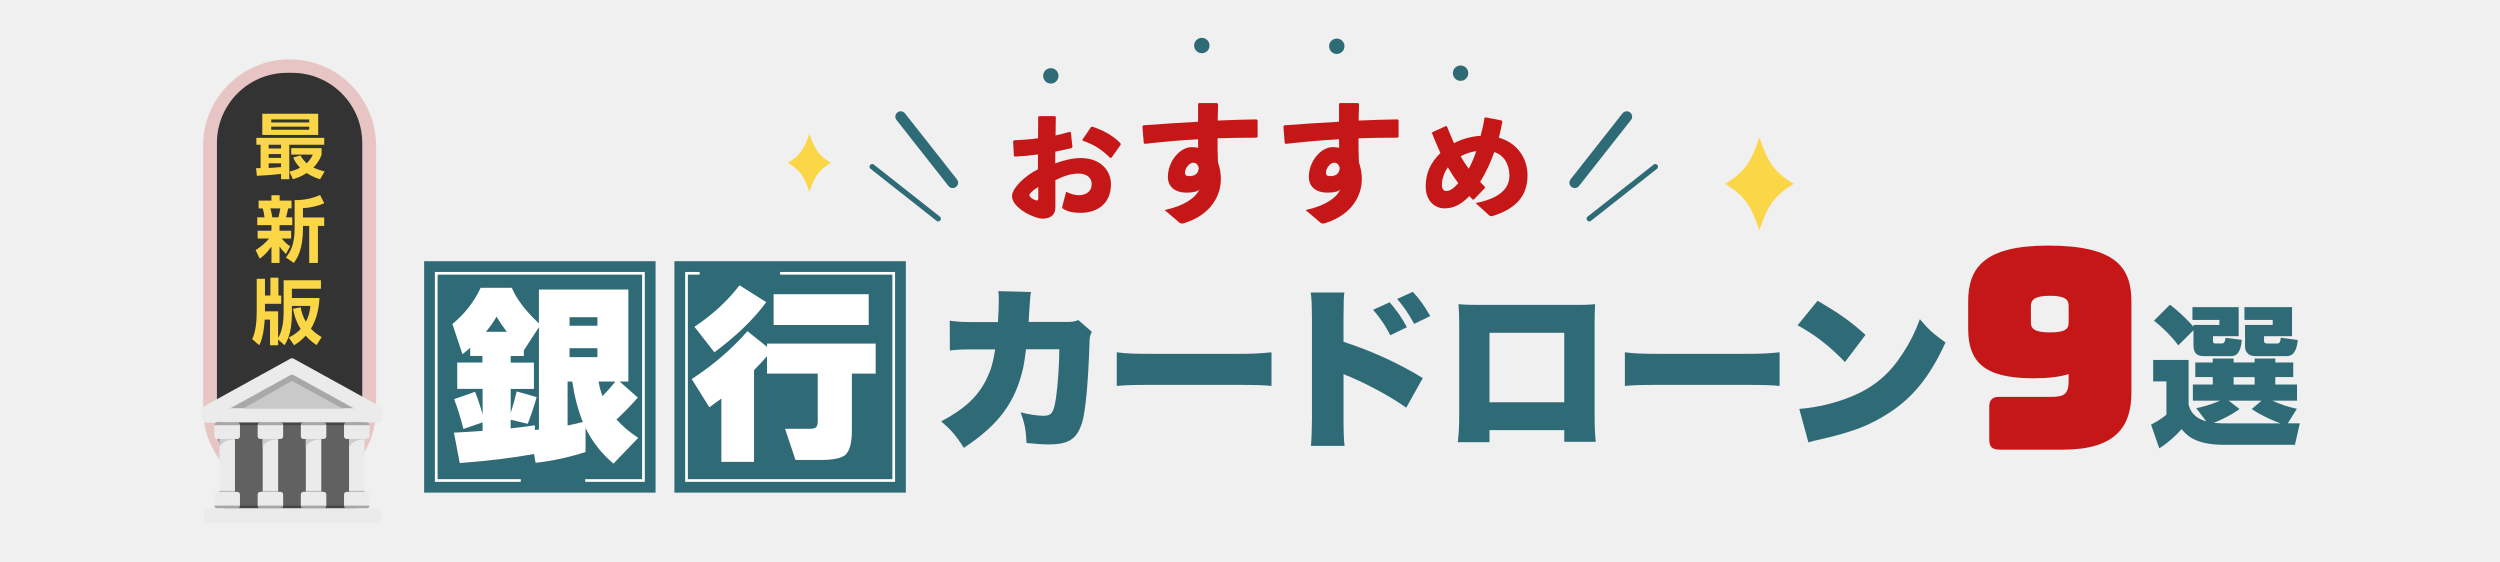
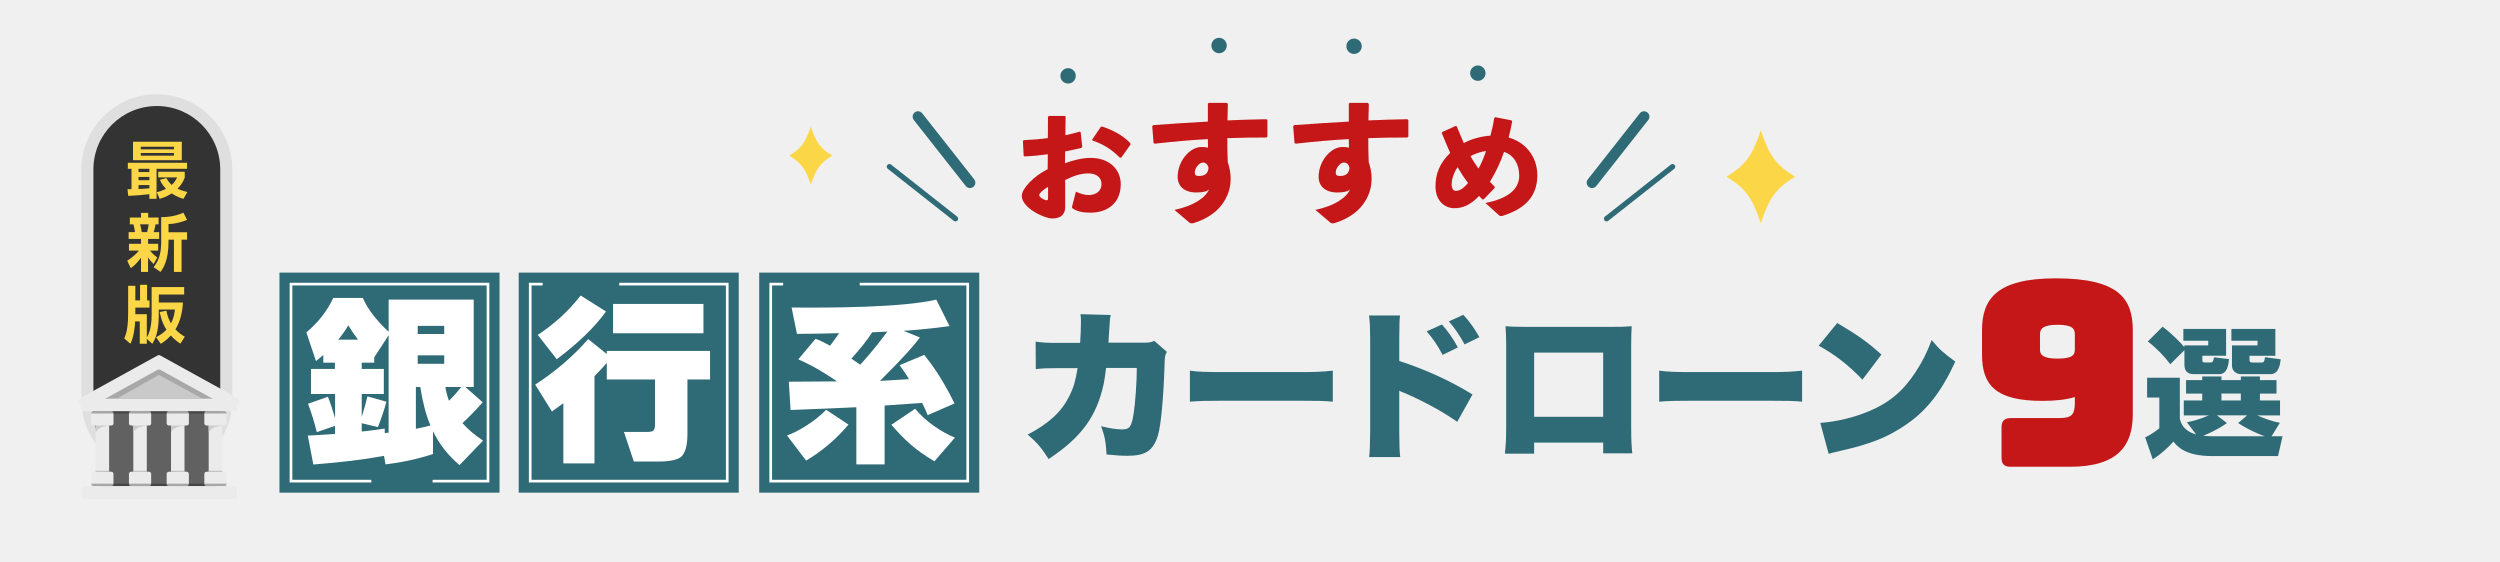
<svg xmlns="http://www.w3.org/2000/svg" viewBox="0 0 929 208.5">
  <defs>
    <style>
      .cls-1, .cls-2, .cls-3, .cls-4 {
        fill: none;
      }

      .cls-5, .cls-6 {
        fill: #b5b5b5;
      }

      .cls-2 {
        stroke: #fff;
        stroke-miterlimit: 10;
      }

      .cls-7 {
        fill: #ebebeb;
      }

      .cls-8 {
        fill: #fbd747;
      }

-       .cls-9, .cls-10 {
+       .cls-9 {
        fill: #c51717;
      }

      .cls-10 {
-         opacity: .2;
+         fill: #ccc;
      }

      .cls-11 {
-         fill: #ccc;
+         isolation: isolate;
      }

      .cls-12 {
-         isolation: isolate;
+         fill: #999;
+         opacity: .2;
      }

      .cls-13 {
        fill: #c9c9c9;
      }

      .cls-14 {
        fill: #2f6b76;
      }

      .cls-15 {
        fill: #fff;
      }

      .cls-3 {
        stroke-width: 4px;
      }

      .cls-3, .cls-4 {
        stroke: #2f6b76;
        stroke-linecap: round;
        stroke-linejoin: round;
      }

      .cls-6 {
        mix-blend-mode: multiply;
      }

      .cls-4 {
        stroke-width: 2px;
      }

      .cls-16 {
        fill: #a8a8a8;
      }

      .cls-17 {
        fill: #616161;
      }

      .cls-18 {
        fill: #333;
      }
    </style>
  </defs>
-   <g class="cls-12">
+   <g class="cls-11">
    <g id="_レイヤー_2" data-name="レイヤー 2">
      <g id="PC">
        <g>
+           <path class="cls-9" d="M747.2,173.46c-2.48,0-3.43-1.05-3.43-3.43v-11.24c0-2.38,1.05-3.43,3.43-3.43h17.81c4.67,0,6-1.05,6-5.72v-2.1c-3.05.95-7.05,1.43-12.1,1.43-17.24,0-22.39-5.81-22.39-17.15v-9.15c0-11.62,5.53-19.24,27.44-19.24,23.43,0,28.58,7.62,28.58,19.24v31.25c0,11.62-5.43,19.53-23.43,19.53h-21.91ZM771.01,124.21c0-2-.86-3.52-6.38-3.52s-6.57,1.52-6.57,3.52v5.62c0,1.91.86,3.43,6.57,3.43s6.38-1.52,6.38-3.43v-5.62Z" />
          <g>
+             <rect class="cls-12" x="30.22" y="35.03" width="56.11" height="141.38" rx="28.05" ry="28.05" />
            <g>
-               <path class="cls-14" d="M850.14,157.32h4.47l-1.81,7.97h-26.51c-10.85,0-14.02-3.9-15.6-5.82-2.04,2.32-5.03,5.09-8.31,7.12l-3.05-8.82c2.26-1.07,4.41-2.6,5.71-3.67v-12.38h-4.92v-7.97h13.17v16.56c.51,1.81,1.36,4.75,6.56,6.27l-3.73-4.92c1.75-.34,4.69-.96,8.87-2.77h-10.12v-5.99h7.4v-2.77h-6.5v-5.43h6.5v-1.47h7.74v1.47h7.8v-1.47h7.69v1.47h6.67v5.43h-6.67v2.77h8.08v5.99h-9.21c3,1.3,6.05,2.43,9.16,3l-3.39,5.43ZM815.1,122.73l-5.65,5.6c-2.21-3-5.71-6.61-9.04-9.16l5.94-5.94c3.62,2.66,7.4,6.61,8.76,8.2v-.68h9.61v-1.87h-10.01v-4.75h17.18v10.8h-9.55v1.64c0,.62.06,1.07.96,1.07h2.2c1.13,0,1.24-.62,1.53-2.09l6.05.74c-.28,2.37-.74,6.05-3.96,6.05h-10.12c-2.37,0-3.9-.9-3.9-3.9v-5.71ZM840.36,148.9h-12.15l4.01,3.11c-4.24,3-8.48,4.69-9.55,5.09,1.75.23,3.67.23,5.48.23h19.33c-.68-.23-5.77-2.04-10.74-5.31l3.62-3.11ZM830.02,140.14v2.77h7.8v-2.77h-7.8ZM834.03,114.14h17.69v10.8h-10.4v1.58c0,.57,0,1.13,1.3,1.13h3.56c1.07,0,1.19-.74,1.36-2.15l6.33.85c-.23,1.87-.68,5.99-4.13,5.99h-11.53c-3.79,0-3.96-3-3.96-3.34v-8.25h10.29v-1.87h-10.51v-4.75Z" />
-               <rect class="cls-10" x="75.47" y="22.06" width="64.29" height="162" rx="32.14" ry="32.14" />
-               <rect class="cls-18" x="80.61" y="27.06" width="54" height="157" rx="26.08" ry="26.08" />
+               <rect class="cls-18" x="34.71" y="39.4" width="47.13" height="137.02" rx="23.56" ry="23.56" />
              <g>
-                 <path class="cls-8" d="M95.16,62.49h1.68v-8.7h-1.57s0-2.55,0-2.55h25.21s0,2.55,0,2.55h-12.98s0,12.79,0,12.79h-3.06s0-1.97,0-1.97c-3.01.37-5.98.61-8.99.72l-.29-2.85ZM97.47,42.27h20.77s0,7.87,0,7.87h-20.77s0-7.87,0-7.87ZM99.84,53.79v1.38h4.6v-1.38h-4.6ZM99.84,57.25v1.41h4.6v-1.41h-4.6ZM104.44,60.7h-4.6v1.7c1.12-.05,2.55-.11,4.6-.32v-1.38ZM100.79,44.4v1.12h14.12v-1.12h-14.12ZM100.79,47.06v1.14h14.12v-1.14h-14.12ZM111.7,57.75c.37.72.96,1.73,2.26,2.93,1.28-1.17,1.89-2.42,2.29-3.22h-8.03s0-2.42,0-2.42h11.28s0,2.47,0,2.47c-.35.93-1.01,2.69-3.06,4.76,1.6.74,2.93,1.12,4.18,1.44l-1.68,2.9c-.9-.29-2.77-.85-5-2.31-2.26,1.46-4.04,1.99-5.11,2.29l-1.25-2.79c1.01-.27,2.42-.66,3.91-1.46-1.65-1.75-2.23-3.06-2.55-3.83l2.77-.75Z" />
-                 <path class="cls-8" d="M95,92.95c1.81-1.2,3.64-2.61,5-4.31h-4.26s0-2.9,0-2.9h5.13v-2.07h-5.27s0-2.9,0-2.9h2.71c-.16-1.09-.35-2.29-.69-3.32h-1.52s0-2.9,0-2.9h4.76v-1.99s3.06,0,3.06,0v1.99h4.42s0,2.9,0,2.9h-1.25c-.4,1.78-.48,2.13-.82,3.32h2.34s0,2.9,0,2.9h-4.73v2.07h4.31s0,2.9,0,2.9h-3.51c1.52,1.75,2.26,2.29,3.14,2.87l-1.57,2.85c-1.22-1.2-1.68-1.73-2.37-2.79v6.14s-3.01,0-3.01,0v-6.04c-1.91,2.63-3.43,3.78-4.36,4.44l-1.52-3.16ZM100.48,77.44c.32,1.06.53,2.21.72,3.32h2.26c.29-.93.58-2.47.69-3.32h-3.67ZM120.48,75.53c-2.37,1.06-5.27,1.7-7.9,1.81v3.48h7.9s0,3.14,0,3.14h-2.34v13.75s-3.24,0-3.24,0v-13.75h-2.31v.88c0,8.03-2.21,11.17-3.4,12.87l-2.95-2.02c1.81-2.31,3.24-4.95,3.24-10.8v-10.53c1.22,0,5.13.05,9.47-1.89l1.54,3.06Z" />
-                 <path class="cls-8" d="M103.35,126.16v2.13s-3.01,0-3.01,0v-9.52h-1.97c-.11,1.65-.43,6.41-2.02,9.52l-2.63-2.26c1.41-2.93,1.68-7.05,1.68-10.56v-11.86s3.06,0,3.06,0v6.2h2.02v-6.62s2.98,0,2.98,0v6.62h1.04s0,3.09,0,3.09h-6.04v2.79h4.89s0,9.97,0,9.97c.61-1.14,2.05-3.78,2.05-9.55v-11.97s13.86,0,13.86,0v3.16s-10.8,0-10.8,0v3.43h10.27c-.29,5.32-1.62,8.83-3.19,11.41,1.49,1.6,2.74,2.39,3.99,3.11l-1.89,2.98c-.72-.48-2.47-1.65-4.04-3.48-1.91,2.07-3.38,2.95-4.31,3.54l-1.99-2.85c.93-.48,2.71-1.33,4.42-3.19-2.05-3.19-2.63-6.41-2.85-7.5l2.85-.56c.37,1.94.8,3.38,1.94,5.37,1.38-2.53,1.6-4.97,1.68-5.88h-6.86v2.47c0,7.95-1.97,10.88-2.77,12.13l-2.34-2.13Z" />
-               </g>
-               <circle class="cls-14" cx="390.49" cy="28.19" r="2.86" />
-               <circle class="cls-14" cx="446.6" cy="16.92" r="2.86" />
-               <circle class="cls-14" cx="496.75" cy="17.19" r="2.86" />
-               <circle class="cls-14" cx="542.75" cy="27.19" r="2.86" />
-               <rect class="cls-14" x="157.61" y="97.06" width="86" height="86" />
-               <rect class="cls-14" x="250.61" y="97.06" width="86" height="86" />
-               <polyline class="cls-2" points="289.9 101.56 332.11 101.56 332.11 178.56 255.11 178.56 255.11 101.56 259.97 101.56" />
-               <polyline class="cls-2" points="193.52 178.56 162.11 178.56 162.11 101.56 166.97 101.56 196.9 101.56 239.11 101.56 239.11 178.56 217.46 178.56" />
-               <g>
-                 <path class="cls-15" d="M198.47,168.69c-7.72,1.44-16.93,2.57-27.63,3.38l-2.16-11.3c3.02-.14,6.57-.36,10.65-.65v-3.17l-7.12,2.45c-1.01-3.98-2.16-7.67-3.45-11.08l7.77-2.73c.96,2.35,1.89,5.16,2.81,8.42v-9.5h-9.43v-9.79h9.35v-2.45h-4.53v-3.02c-1.1.96-2.06,1.75-2.88,2.37l-3.74-11.22c4.6-3.79,8.11-8.27,10.5-13.46h11.58c1.77,4.22,5.13,8.63,10.07,13.24v-12.59h33.24v34.18h-3.24l6.76,5.97c-2.59,2.93-5.23,5.64-7.92,8.13,2.16,2.45,4.84,4.73,8.06,6.84l-9.21,9.57c-4.46-3.79-7.92-8.2-10.36-13.24v8.92c-6.09,1.97-12.28,3.31-18.56,4.03l-.58-3.31ZM180.56,123.29h7.77c-1.44-1.87-2.71-3.74-3.81-5.61-1.1,1.92-2.42,3.79-3.96,5.61ZM189.77,159.19c3.07-.33,6.07-.72,8.99-1.15v1.73c.33-.05.84-.1,1.51-.14v-38.06l-5.61,8.63v2.09h-4.89v2.45h8.63v9.79h-8.63v8.92c.81-2.45,1.56-5.11,2.23-7.99l7.41,2.09c-.77,2.93-1.87,6.24-3.31,9.93l-6.33-1.51v3.24ZM210.92,158.11c2.01-.38,3.91-.82,5.68-1.3-1.73-4.12-3.05-9.14-3.96-15.04h-1.73v16.33ZM222,121.05v-3.17h-10.36v3.17h10.36ZM222,132.71v-3.31h-10.36v3.31h10.36ZM222.43,141.78c.33,1.92.81,3.72,1.44,5.4,1.63-1.63,3.24-3.43,4.82-5.4h-6.26Z" />
-                 <path class="cls-15" d="M280.21,171.64h-12.16v-23.53c-1.2.91-2.69,1.99-4.46,3.24l-6.55-10.51c7.87-5.08,14.77-11.01,20.72-17.77l7.27,5.83v-1.22h40.37v11.15h-8.85v21.23c0,4.56-.82,7.56-2.45,8.99-1.49,1.25-4.53,1.87-9.14,1.87h-9.35l-3.89-11.58h9.28c1.25,0,2.04-.23,2.37-.68.33-.46.5-1.21.5-2.27v-17.56h-18.85v-6.48c-1.39,1.63-3,3.36-4.82,5.18v34.11ZM284.74,112.28c-4.65,6.33-11.08,12.54-19.28,18.64l-7.41-9.5c6.57-4.32,12.16-9.45,16.76-15.4l9.93,6.26ZM322.81,120.77h-35.33v-11.44h35.33v11.44Z" />
+                 <path class="cls-8" d="M47.41,70.31h1.46v-7.59h-1.37s0-2.23,0-2.23h22s0,2.23,0,2.23h-11.33v11.16s-2.67,0-2.67,0v-1.72c-2.62.32-5.22.53-7.85.63l-.26-2.48ZM49.43,52.67h18.13s0,6.87,0,6.87h-18.13s0-6.87,0-6.87ZM51.49,62.72v1.21h4.02v-1.21h-4.02ZM51.49,65.74v1.23h4.02v-1.23h-4.02ZM55.51,68.76h-4.02v1.49c.97-.05,2.23-.09,4.02-.28v-1.21ZM52.33,54.53v.97h12.32v-.97h-12.32ZM52.33,56.85v1h12.32v-1h-12.32ZM61.85,66.18c.33.63.84,1.51,1.97,2.55,1.11-1.02,1.65-2.11,2-2.81h-7.01s0-2.11,0-2.11h9.84s0,2.16,0,2.16c-.3.81-.88,2.34-2.67,4.15,1.39.65,2.55.97,3.64,1.25l-1.46,2.53c-.79-.25-2.41-.74-4.36-2.02-1.97,1.28-3.53,1.74-4.46,2l-1.09-2.44c.88-.23,2.11-.58,3.41-1.28-1.44-1.53-1.95-2.67-2.23-3.34l2.41-.65Z" />
+                 <path class="cls-8" d="M47.27,96.89c1.58-1.04,3.18-2.27,4.36-3.76h-3.71s0-2.53,0-2.53h4.48v-1.81h-4.6s0-2.53,0-2.53h2.37c-.14-.95-.3-2-.6-2.9h-1.32s0-2.53,0-2.53h4.15v-1.74s2.67,0,2.67,0v1.74h3.85s0,2.53,0,2.53h-1.09c-.35,1.56-.42,1.86-.72,2.9h2.04s0,2.53,0,2.53h-4.13v1.81h3.76s0,2.53,0,2.53h-3.06c1.32,1.53,1.97,2,2.74,2.51l-1.37,2.48c-1.07-1.04-1.46-1.51-2.07-2.44v5.36s-2.62,0-2.62,0v-5.27c-1.67,2.3-2.99,3.3-3.81,3.88l-1.32-2.76ZM52.05,83.36c.28.93.46,1.93.63,2.9h1.97c.26-.81.51-2.16.6-2.9h-3.2ZM69.51,81.69c-2.07.93-4.6,1.49-6.89,1.58v3.04h6.89s0,2.74,0,2.74h-2.04v12s-2.83,0-2.83,0v-12h-2.02v.77c0,7.01-1.93,9.75-2.97,11.23l-2.58-1.76c1.58-2.02,2.83-4.32,2.83-9.42v-9.19c1.07,0,4.48.05,8.26-1.65l1.35,2.67Z" />
+                 <path class="cls-8" d="M54.56,125.88v1.86s-2.62,0-2.62,0v-8.31h-1.72c-.09,1.44-.37,5.59-1.76,8.31l-2.3-1.97c1.23-2.55,1.46-6.15,1.46-9.21v-10.35s2.67,0,2.67,0v5.41h1.76v-5.78s2.6,0,2.6,0v5.78h.91s0,2.69,0,2.69h-5.27v2.44h4.27s0,8.7,0,8.7c.53-1,1.79-3.3,1.79-8.33v-10.44s12.09,0,12.09,0v2.76s-9.42,0-9.42,0v2.99h8.96c-.26,4.64-1.42,7.71-2.79,9.96,1.3,1.39,2.39,2.09,3.48,2.72l-1.65,2.6c-.63-.42-2.16-1.44-3.53-3.04-1.67,1.81-2.95,2.58-3.76,3.09l-1.74-2.48c.81-.42,2.37-1.16,3.85-2.79-1.79-2.78-2.3-5.59-2.48-6.55l2.48-.49c.32,1.69.7,2.95,1.69,4.69,1.21-2.21,1.39-4.34,1.46-5.13h-5.99v2.16c0,6.94-1.72,9.49-2.41,10.58l-2.04-1.86Z" />
              </g>
              <g>
-                 <path class="cls-14" d="M370.84,119.71c.19-2.52.32-6.28.32-8.29,0-1.36,0-1.88-.19-3.24l12.17.32c-.32,1.49-.32,1.68-.71,7.83q-.06,1.75-.19,3.3h14.11c2.14,0,2.91-.13,4.34-.71l5.05,4.4c-.71,1.29-.84,1.81-.91,4.79-.45,13.85-1.42,24.67-2.72,28.94-1.88,6.02-4.99,8.09-12.17,8.09-2.52,0-3.5-.06-8.48-.52-.26-5.18-.71-7.32-2.2-11.4,3.24.84,6.41,1.29,8.42,1.29,3.11,0,3.88-1.04,4.73-6.67.65-4.34,1.23-12.5,1.23-18.06h-12.37q-.52,4.27-.97,6.47c-2.85,13.08-9,21.5-22.14,30.17-2.91-4.6-4.86-6.8-8.42-9.84,8.61-4.53,13.6-9.13,16.83-15.67,1.62-3.3,2.33-5.63,3.24-11.07h-8.09c-4.34,0-5.7.06-8.74.39l-.06-11.07c3.24.45,4.4.52,9,.52h8.93Z" />
-                 <path class="cls-14" d="M415,130.91c3.04.45,6.54.58,13.27.58h30.95c6.47,0,8.93-.13,13.27-.58v12.5c-3.11-.32-5.96-.39-13.34-.39h-30.82c-7.25,0-9.39.06-13.34.39v-12.5Z" />
-                 <path class="cls-14" d="M487.13,165.68c.26-2.72.32-4.6.39-9.91v-37.68c-.06-5.57-.06-5.89-.45-9.39h12.5c-.26,1.68-.26,2.72-.32,9.45v8.87c10.23,3.3,20.39,7.9,29.46,13.47l-6.15,11.01c-5.37-3.82-12.88-7.96-20.39-11.27-1.94-.78-2.14-.84-2.33-.97-.19-.06-.32-.13-.58-.32v16.83c0,4.79.13,8.22.39,9.91h-12.5ZM516.39,112.33c2.53,2.85,4.6,5.83,6.41,9.26l-6.15,2.98c-2.14-4.08-3.82-6.47-6.41-9.45l6.15-2.78ZM525,108.44c2.4,2.59,4.21,5.05,6.47,9l-5.96,2.91c-2.27-4.08-4.08-6.67-6.34-9.26l5.83-2.65Z" />
-                 <path class="cls-14" d="M553.5,159.85v4.47h-11.78c.39-3.56.52-5.76.52-10.55v-33.28c0-2.78-.06-4.79-.26-7.45,2.27.19,3.56.26,7.83.26h34.9c4.01,0,4.98,0,8.03-.26-.13,2.27-.19,4.6-.19,7.64v32.82c0,4.99.13,8.09.45,10.68h-11.72v-4.34h-27.77ZM581.27,123.66h-27.77v25.83h27.77v-25.83Z" />
-                 <path class="cls-14" d="M603.81,130.91c3.04.45,6.54.58,13.27.58h30.95c6.47,0,8.93-.13,13.27-.58v12.5c-3.11-.32-5.96-.39-13.34-.39h-30.82c-7.25,0-9.39.06-13.34.39v-12.5Z" />
-                 <path class="cls-14" d="M675.42,111.75c8.16,4.79,12.37,7.77,17.8,12.69l-7.64,10.1c-5.63-5.89-11.14-10.16-17.61-13.66l7.45-9.13ZM668.63,151.95c6.6-.52,13.4-2.14,19.49-4.66,8.16-3.37,13.98-8.22,18.97-15.99,2.72-4.14,4.47-7.7,6.34-12.69,3.17,3.82,4.66,5.11,9.52,8.68-5.89,12.75-12.04,20.39-21.11,26.22-6.99,4.53-13.14,6.93-25.19,9.71-2.53.58-2.91.65-4.66,1.17l-3.37-12.43Z" />
-               </g>
-               <g>
-                 <line class="cls-4" x1="324.11" y1="61.95" x2="348.63" y2="81.27" />
-                 <line class="cls-3" x1="334.71" y1="43.35" x2="354.02" y2="67.88" />
-               </g>
-               <g>
-                 <line class="cls-4" x1="615.11" y1="61.95" x2="590.59" y2="81.27" />
-                 <line class="cls-3" x1="604.5" y1="43.35" x2="585.19" y2="67.88" />
-               </g>
-               <g>
-                 <polygon class="cls-13" points="108.5 138.61 84.05 151.75 132.95 151.75 108.5 138.61" />
-                 <rect class="cls-17" x="83.18" y="156.95" width="49.77" height="31.99" />
-                 <polygon class="cls-16" points="88.59 152.82 108.47 141.53 130.65 153.66 138.4 153.19 108.07 136.75 83.08 150.78 88.59 152.82" />
-                 <rect class="cls-7" x="75.26" y="151.68" width="66.47" height="5.35" rx=".77" ry=".77" />
-                 <path class="cls-7" d="M139.42,156.12l-30.35-16.75c-.35-.19-.78-.19-1.13,0l-30.35,16.75c-.57.31-1.28.11-1.59-.46l-1.45-2.63c-.31-.57-.11-1.28.46-1.59l32.93-18.17c.35-.19.78-.19,1.13,0l32.93,18.17c.57.31.77,1.03.46,1.59l-1.45,2.63c-.31.57-1.03.77-1.59.46Z" />
-                 <path class="cls-7" d="M88.2,163.11c.53,0,.97-.43.97-.97v-4.23c0-.53-.43-.97-.97-.97h-7.54c-.46,0-.85.32-.94.76-.02.07-.02.14-.02.21v4.23c0,.53.43.97.97.97h.89v19.66h-.89c-.53,0-.97.43-.97.97v4.23c0,.05,0,.1.01.15.07.46.47.82.95.82h7.54c.53,0,.97-.43.97-.97v-4.23c0-.53-.43-.97-.97-.97h-.89v-19.66h.89Z" />
-                 <path class="cls-7" d="M104.25,163.11c.53,0,.97-.43.97-.97v-4.23c0-.53-.43-.97-.97-.97h-7.54c-.46,0-.85.32-.94.76-.02.07-.02.14-.02.21v4.23c0,.53.43.97.97.97h.89v19.66h-.89c-.53,0-.97.43-.97.97v4.23c0,.05,0,.1.01.15.07.46.47.82.95.82h7.54c.53,0,.97-.43.97-.97v-4.23c0-.53-.43-.97-.97-.97h-.89v-19.66h.89Z" />
-                 <path class="cls-7" d="M120.29,163.11c.53,0,.97-.43.97-.97v-4.23c0-.53-.43-.97-.97-.97h-7.54c-.46,0-.85.32-.94.76-.02.07-.02.14-.02.21v4.23c0,.53.43.97.97.97h.89v19.66h-.89c-.53,0-.97.43-.97.97v4.23c0,.05,0,.1.01.15.07.46.47.82.95.82h7.54c.53,0,.97-.43.97-.97v-4.23c0-.53-.43-.97-.97-.97h-.89v-19.66h.89Z" />
-                 <path class="cls-7" d="M136.34,163.11c.53,0,.97-.43.97-.97v-4.23c0-.53-.43-.97-.97-.97h-7.54c-.46,0-.85.32-.94.76-.02.07-.02.14-.02.21v4.23c0,.53.43.97.97.97h.89v19.66h-.89c-.53,0-.97.43-.97.97v4.23c0,.05,0,.1.01.15.07.46.47.82.95.82h7.54c.53,0,.97-.43.97-.97v-4.23c0-.53-.43-.97-.97-.97h-.89v-19.66h.89Z" />
-                 <path class="cls-6" d="M137.31,157.91v.1h-57.59v-.31c.09-.43.48-.76.94-.76h55.68c.53,0,.97.43.97.97Z" />
-                 <rect class="cls-5" x="81.55" y="182.39" width="5.76" height=".38" />
-                 <rect class="cls-5" x="97.6" y="182.39" width="5.76" height=".38" />
-                 <rect class="cls-5" x="113.64" y="182.39" width="5.76" height=".38" />
-                 <rect class="cls-5" x="129.69" y="182.39" width="5.76" height=".38" />
-                 <path class="cls-6" d="M137.29,187.87v.25c-.07.46-.47.82-.95.82h-55.68c-.48,0-.88-.36-.95-.82v-.25h57.59Z" />
-                 <path class="cls-11" d="M81.55,166.1v-2.99h5.76v.15s0,0,0,0c-2.78.12-4.68.79-5.75,2.84Z" />
-                 <path class="cls-11" d="M97.6,166.1v-2.99h5.76v.15s0,0,0,0c-2.78.12-4.68.79-5.75,2.84Z" />
-                 <path class="cls-11" d="M113.64,166.1v-2.99h5.76v.15s0,0,0,0c-2.78.12-4.68.79-5.75,2.84Z" />
-                 <path class="cls-11" d="M129.69,166.1v-2.99h5.76v.15s0,0,0,0c-2.78.12-4.68.79-5.75,2.84Z" />
-                 <rect class="cls-7" x="75.8" y="188.94" width="65.94" height="5.5" rx=".7" ry=".7" />
-               </g>
-               <rect class="cls-1" width="929" height="208.5" />
-               <g>
-                 <path class="cls-9" d="M385.74,57.38c-2.84.41-5.69.68-8.67.81l-.32-.27-.27-5.46.32-.32c3.12-.13,6.1-.36,8.94-.77l.05-7.9.36-.32h5.87l.32.27-.09,6.91c1.9-.41,3.57-.86,5.33-1.35l.36.23.59,5.46-.32.36c-2.03.45-4.06.95-6.05,1.31l-.05,4.38c2.84-1.04,6.28-1.99,9.48-1.99,7.4,0,11.24,4.65,11.24,9.75,0,6.91-4.7,10.61-11.38,10.61-2.66,0-4.65-.41-6.46-1.54-.27-.18-.32-.54-.23-.81l1.4-5.46c1.53.72,3.34,1.31,4.92,1.26,2.62-.09,4.6-1.49,4.6-4.11,0-2.3-1.76-3.93-4.88-3.93-2.8,0-5.42.86-8.62,2.44v10.11c0,2.48-1.4,4.2-4.83,4.2-2.93,0-11.29-3.93-11.29-8.4,0-2.75,4.52-7.41,9.62-9.93l.04-5.55ZM385.83,69.48c-1.99,1.17-3.3,2.44-3.3,3.07,0,.86,2.03,1.94,2.75,1.94.41,0,.54-.23.54-.86v-4.15ZM402.22,51.92l3.21-4.74.5-.09c3.88,1.26,7.68,3.25,10.48,6.19l.04.5-3.39,4.79-.5.13c-2.94-2.93-5.87-4.97-10.2-6.41l-.14-.36Z" />
-                 <path class="cls-9" d="M432.8,78.04c7.1-1.47,11.56-4.56,12.84-7.59-.64.64-2.01,1.13-4.7,1.13-4.51,0-6.96-2.35-6.96-5.83,0-5.83,4.51-11.07,8.82-11.07,1.52,0,2.01.15,2.45.25,0-1.08,0-2.01-.05-3.18-6.27.34-12.89.93-19.79,1.71l-.39-.29-.49-6.17.34-.44c6.81-.49,13.77-.98,20.33-1.32v-6.61l.29-.34h6.76l.39.39c-.05,2.25-.1,4.26-.15,6.12,4.9-.2,9.8-.39,14.45-.44l.39.34v6.12l-.39.34c-4.85,0-9.75.05-14.5.24,0,2.7,0,5.54.15,8.87.64,1.86,1.08,4.12,1.08,5.98,0,3.18-.69,5.54-2.06,8.04-2.4,4.31-6.61,7.01-11.27,8.53-.2.05-.34.1-.49.15-.25.1-.49.1-.69.1-.29,0-.54-.1-.78-.25l-5.59-4.75ZM443.34,60.45c-1.37,0-2.99,2.11-2.99,3.63,0,.93.29,1.37,1.57,1.37,2.01,0,3.43-.83,3.53-3.09-.34-1.37-1.13-1.91-2.11-1.91Z" />
-                 <path class="cls-9" d="M485.18,78.04c7.1-1.47,11.56-4.56,12.84-7.59-.64.64-2.01,1.13-4.7,1.13-4.51,0-6.96-2.35-6.96-5.83,0-5.83,4.51-11.07,8.82-11.07,1.52,0,2.01.15,2.45.25,0-1.08,0-2.01-.05-3.18-6.27.34-12.89.93-19.79,1.71l-.39-.29-.49-6.17.34-.44c6.81-.49,13.77-.98,20.33-1.32v-6.61l.29-.34h6.76l.39.39c-.05,2.25-.1,4.26-.15,6.12,4.9-.2,9.8-.39,14.45-.44l.39.34v6.12l-.39.34c-4.85,0-9.75.05-14.5.24,0,2.7,0,5.54.15,8.87.64,1.86,1.08,4.12,1.08,5.98,0,3.18-.69,5.54-2.06,8.04-2.4,4.31-6.61,7.01-11.27,8.53-.2.05-.34.1-.49.15-.25.1-.49.1-.69.1-.29,0-.54-.1-.78-.25l-5.59-4.75ZM495.72,60.45c-1.37,0-2.99,2.11-2.99,3.63,0,.93.29,1.37,1.57,1.37,2.01,0,3.43-.83,3.53-3.09-.34-1.37-1.13-1.91-2.11-1.91Z" />
-                 <path class="cls-9" d="M547.26,74.17c-.45-.41-.86-.9-1.26-1.31-3.25,3.39-6.05,4.56-9.26,4.56-3.39,0-6.95-2.62-6.95-8.08,0-4.92,1.67-8.76,5.46-12.46-1.04-2.3-2.03-4.74-3.12-7.36l.14-.41,5.01-2.26.41.14c.95,2.26,1.76,4.38,2.62,6.23,3.07-1.72,7.13-2.62,9.89-2.75.5-1.81,1.04-4.06,1.4-6.55l.41-.32,6,1.17.27.41c-.32,1.9-.9,4.47-1.31,6,5.64,1.45,10.66,6.55,10.66,14,0,8.04-4.83,12.6-13.09,15.12-.63.09-.86,0-1.22-.32l-4.97-4.52c8.4-1.62,12.55-5.1,12.55-10.16,0-4.42-2.21-7.77-5.64-8.8-1.44,4.15-3.07,7.5-5.24,11.11.54.54,1.13,1.17,1.76,1.81v.45l-4.06,4.24-.45.05ZM535.8,68.44c0,1.9.72,2.53,1.58,2.53,1.26,0,2.57-.63,4.52-2.93-1.44-1.85-2.71-3.84-3.88-5.87-1.72,2.44-2.21,5.06-2.21,6.28ZM548.57,56.16c-1.85.23-4.02.95-5.78,1.9.81,1.49,1.99,3.25,2.98,4.65,1.04-1.81,2.17-4.56,2.8-6.55Z" />
+                 <polygon class="cls-13" points="59.05 136.75 37.72 148.22 80.39 148.22 59.05 136.75" />
+                 <rect class="cls-17" x="36.96" y="152.75" width="43.44" height="27.92" />
+                 <polygon class="cls-16" points="41.68 149.15 59.03 139.3 78.39 149.88 85.15 149.47 58.68 135.12 36.87 147.37 41.68 149.15" />
+                 <rect class="cls-7" x="30.05" y="148.15" width="58.01" height="4.67" rx=".67" ry=".67" />
+                 <path class="cls-7" d="M86.04,152.03l-26.49-14.61c-.31-.17-.68-.17-.99,0l-26.49,14.61c-.5.27-1.12.09-1.39-.4l-1.27-2.29c-.27-.5-.09-1.12.4-1.39l28.74-15.86c.31-.17.68-.17.99,0l28.74,15.86c.5.27.68.9.4,1.39l-1.27,2.29c-.27.5-.9.68-1.39.4Z" />
+                 <path class="cls-7" d="M41.34,158.13c.47,0,.84-.38.84-.84v-3.7c0-.47-.38-.84-.84-.84h-6.58c-.4,0-.74.28-.82.66-.01.06-.02.12-.02.18v3.7c0,.47.38.84.84.84h.78v17.16h-.78c-.47,0-.84.38-.84.84v3.7s0,.09,0,.13c.06.4.41.71.83.71h6.58c.47,0,.84-.38.84-.84v-3.7c0-.47-.38-.84-.84-.84h-.78v-17.16h.78Z" />
+                 <path class="cls-7" d="M55.34,158.13c.47,0,.84-.38.84-.84v-3.7c0-.47-.38-.84-.84-.84h-6.58c-.4,0-.74.28-.82.66-.01.06-.02.12-.02.18v3.7c0,.47.38.84.84.84h.78v17.16h-.78c-.47,0-.84.38-.84.84v3.7s0,.09,0,.13c.06.4.41.71.83.71h6.58c.47,0,.84-.38.84-.84v-3.7c0-.47-.38-.84-.84-.84h-.78v-17.16h.78Z" />
+                 <path class="cls-7" d="M69.35,158.13c.47,0,.84-.38.84-.84v-3.7c0-.47-.38-.84-.84-.84h-6.58c-.4,0-.74.28-.82.66-.01.06-.02.12-.02.18v3.7c0,.47.38.84.84.84h.78v17.16h-.78c-.47,0-.84.38-.84.84v3.7s0,.09,0,.13c.06.4.41.71.83.71h6.58c.47,0,.84-.38.84-.84v-3.7c0-.47-.38-.84-.84-.84h-.78v-17.16h.78Z" />
+                 <path class="cls-7" d="M83.35,158.13c.47,0,.84-.38.84-.84v-3.7c0-.47-.38-.84-.84-.84h-6.58c-.4,0-.74.28-.82.66-.01.06-.02.12-.02.18v3.7c0,.47.38.84.84.84h.78v17.16h-.78c-.47,0-.84.38-.84.84v3.7s0,.09.01.13c.06.4.41.71.83.71h6.58c.47,0,.84-.38.84-.84v-3.7c0-.47-.38-.84-.84-.84h-.78v-17.16h.78Z" />
+                 <path class="cls-6" d="M84.19,153.59v.09h-50.26v-.27c.08-.38.42-.66.82-.66h48.59c.47,0,.84.38.84.84Z" />
+                 <rect class="cls-5" x="35.54" y="174.96" width="5.03" height=".33" />
+                 <rect class="cls-5" x="49.54" y="174.96" width="5.03" height=".33" />
+                 <rect class="cls-5" x="63.54" y="174.96" width="5.03" height=".33" />
+                 <rect class="cls-5" x="77.55" y="174.96" width="5.03" height=".33" />
+                 <path class="cls-6" d="M84.18,179.74v.22c-.06.4-.41.71-.83.71h-48.59c-.42,0-.77-.31-.83-.71v-.22h50.26Z" />
+                 <path class="cls-10" d="M35.54,160.74v-2.61h5.03v.13s0,0,0,0c-2.43.1-4.08.69-5.02,2.48Z" />
+                 <path class="cls-10" d="M49.54,160.74v-2.61h5.03v.13s0,0,0,0c-2.43.1-4.08.69-5.02,2.48Z" />
+                 <path class="cls-10" d="M63.54,160.74v-2.61h5.03v.13s0,0,0,0c-2.43.1-4.08.69-5.02,2.48Z" />
+                 <path class="cls-10" d="M77.55,160.74v-2.61h5.03v.13s0,0,0,0c-2.43.1-4.08.69-5.02,2.48Z" />
+                 <rect class="cls-7" x="30.51" y="180.67" width="57.55" height="4.8" rx=".61" ry=".61" />
              </g>
            </g>
+           </g>
+           <rect class="cls-1" width="929" height="208.5" />
+           <g>
+             <circle class="cls-14" cx="396.9" cy="28.19" r="2.86" />
+             <circle class="cls-14" cx="453.01" cy="16.92" r="2.86" />
+             <circle class="cls-14" cx="503.17" cy="17.19" r="2.86" />
+             <circle class="cls-14" cx="549.17" cy="27.19" r="2.86" />
            <g>
-               <path class="cls-8" d="M308.75,60.5c-4.4,2.68-6,4.85-7.99,10.8-1.98-5.95-3.59-8.12-7.99-10.8,4.4-2.68,6-4.85,7.99-10.8,1.98,5.95,3.59,8.12,7.99,10.8Z" />
-               <path class="cls-8" d="M666.54,68.32c-7.02,4.28-9.59,7.75-12.75,17.25-3.16-9.5-5.73-12.97-12.75-17.25,7.02-4.28,9.59-7.75,12.75-17.25,3.16,9.5,5.73,12.97,12.75,17.25Z" />
+               <line class="cls-4" x1="330.52" y1="61.95" x2="355.04" y2="81.27" />
+               <line class="cls-3" x1="341.13" y1="43.35" x2="360.44" y2="67.88" />
+             </g>
+             <g>
+               <line class="cls-4" x1="621.52" y1="61.95" x2="597" y2="81.27" />
+               <line class="cls-3" x1="610.92" y1="43.35" x2="591.61" y2="67.88" />
+             </g>
+             <g>
+               <path class="cls-9" d="M389.38,57.32c-2.84.41-5.69.68-8.67.81l-.32-.27-.27-5.46.32-.32c3.12-.14,6.1-.36,8.94-.77l.05-7.9.36-.32h5.87l.32.27-.09,6.91c1.9-.41,3.57-.86,5.33-1.35l.36.23.59,5.46-.32.36c-2.03.45-4.06.95-6.05,1.31l-.05,4.38c2.84-1.04,6.28-1.99,9.48-1.99,7.4,0,11.24,4.65,11.24,9.75,0,6.91-4.7,10.61-11.38,10.61-2.66,0-4.65-.41-6.46-1.54-.27-.18-.32-.54-.23-.81l1.4-5.46c1.53.72,3.34,1.31,4.92,1.26,2.62-.09,4.6-1.49,4.6-4.11,0-2.3-1.76-3.93-4.88-3.93-2.8,0-5.42.86-8.62,2.44v10.11c0,2.48-1.4,4.2-4.83,4.2-2.93,0-11.29-3.93-11.29-8.4,0-2.75,4.52-7.4,9.62-9.93l.04-5.55ZM389.47,69.42c-1.99,1.17-3.3,2.44-3.3,3.07,0,.86,2.03,1.94,2.75,1.94.41,0,.54-.23.54-.86v-4.15ZM405.86,51.86l3.21-4.74.5-.09c3.88,1.26,7.68,3.25,10.48,6.19l.04.5-3.39,4.79-.5.14c-2.94-2.94-5.87-4.97-10.2-6.41l-.14-.36Z" />
+               <path class="cls-9" d="M436.44,77.99c7.1-1.47,11.56-4.56,12.84-7.59-.64.64-2.01,1.13-4.7,1.13-4.51,0-6.96-2.35-6.96-5.83,0-5.83,4.51-11.07,8.82-11.07,1.52,0,2.01.15,2.45.24,0-1.08,0-2.01-.05-3.18-6.27.34-12.89.93-19.79,1.71l-.39-.29-.49-6.17.34-.44c6.81-.49,13.77-.98,20.33-1.32v-6.61l.29-.34h6.76l.39.39c-.05,2.25-.1,4.26-.15,6.12,4.9-.2,9.8-.39,14.45-.44l.39.34v6.12l-.39.34c-4.85,0-9.75.05-14.5.24,0,2.69,0,5.54.15,8.87.64,1.86,1.08,4.12,1.08,5.98,0,3.18-.69,5.54-2.06,8.04-2.4,4.31-6.61,7.01-11.27,8.53-.2.05-.34.1-.49.15-.25.1-.49.1-.69.1-.29,0-.54-.1-.78-.25l-5.59-4.75ZM446.97,60.4c-1.37,0-2.99,2.11-2.99,3.63,0,.93.29,1.37,1.57,1.37,2.01,0,3.43-.83,3.53-3.09-.34-1.37-1.13-1.91-2.11-1.91Z" />
+               <path class="cls-9" d="M488.82,77.99c7.1-1.47,11.56-4.56,12.84-7.59-.64.64-2.01,1.13-4.7,1.13-4.51,0-6.96-2.35-6.96-5.83,0-5.83,4.51-11.07,8.82-11.07,1.52,0,2.01.15,2.45.24,0-1.08,0-2.01-.05-3.18-6.27.34-12.89.93-19.79,1.71l-.39-.29-.49-6.17.34-.44c6.81-.49,13.77-.98,20.33-1.32v-6.61l.29-.34h6.76l.39.39c-.05,2.25-.1,4.26-.15,6.12,4.9-.2,9.8-.39,14.45-.44l.39.34v6.12l-.39.34c-4.85,0-9.75.05-14.5.24,0,2.69,0,5.54.15,8.87.64,1.86,1.08,4.12,1.08,5.98,0,3.18-.69,5.54-2.06,8.04-2.4,4.31-6.61,7.01-11.27,8.53-.2.05-.34.1-.49.15-.25.1-.49.1-.69.1-.29,0-.54-.1-.78-.25l-5.59-4.75ZM499.35,60.4c-1.37,0-2.99,2.11-2.99,3.63,0,.93.29,1.37,1.57,1.37,2.01,0,3.43-.83,3.53-3.09-.34-1.37-1.13-1.91-2.11-1.91Z" />
+               <path class="cls-9" d="M550.9,74.12c-.45-.41-.86-.9-1.26-1.31-3.25,3.39-6.05,4.56-9.26,4.56-3.39,0-6.95-2.62-6.95-8.08,0-4.92,1.67-8.76,5.46-12.46-1.04-2.3-2.03-4.74-3.12-7.36l.14-.41,5.01-2.26.41.14c.95,2.26,1.76,4.38,2.62,6.23,3.07-1.72,7.13-2.62,9.89-2.75.5-1.81,1.04-4.06,1.4-6.55l.41-.32,6,1.17.27.41c-.32,1.9-.9,4.47-1.31,6,5.64,1.44,10.66,6.55,10.66,14,0,8.04-4.83,12.6-13.09,15.13-.63.09-.86,0-1.22-.32l-4.97-4.52c8.4-1.63,12.55-5.1,12.55-10.16,0-4.42-2.21-7.77-5.64-8.8-1.44,4.15-3.07,7.5-5.24,11.11.54.54,1.13,1.17,1.76,1.81v.45l-4.06,4.24-.45.05ZM539.43,68.39c0,1.9.72,2.53,1.58,2.53,1.26,0,2.57-.63,4.52-2.93-1.44-1.85-2.71-3.84-3.88-5.87-1.72,2.44-2.21,5.06-2.21,6.28ZM552.21,56.11c-1.85.23-4.02.95-5.78,1.9.81,1.49,1.99,3.25,2.98,4.65,1.04-1.81,2.17-4.56,2.8-6.55Z" />
            </g>
          </g>
-           <path class="cls-9" d="M742.92,167.07c-2.68,0-3.71-1.13-3.71-3.71v-12.17c0-2.58,1.13-3.71,3.71-3.71h19.29c5.06,0,6.5-1.14,6.5-6.19v-2.27c-3.3,1.03-7.63,1.55-13.1,1.55-18.67,0-24.24-6.29-24.24-18.57v-9.9c0-12.59,5.98-20.84,29.71-20.84,25.38,0,30.95,8.25,30.95,20.84v33.84c0,12.59-5.88,21.15-25.38,21.15h-23.73ZM768.71,113.73c0-2.17-.93-3.82-6.91-3.82s-7.12,1.65-7.12,3.82v6.09c0,2.06.93,3.71,7.12,3.71s6.91-1.65,6.91-3.71v-6.09Z" />
+           <g>
+             <path class="cls-8" d="M309.28,57.83c-4.4,2.68-6,4.85-7.99,10.8-1.98-5.95-3.59-8.12-7.99-10.8,4.4-2.68,6-4.85,7.99-10.8,1.98,5.95,3.59,8.12,7.99,10.8Z" />
+             <path class="cls-8" d="M667.06,65.66c-7.02,4.28-9.59,7.75-12.75,17.25-3.16-9.5-5.73-12.97-12.75-17.25,7.02-4.28,9.59-7.75,12.75-17.25,3.16,9.5,5.73,12.97,12.75,17.25Z" />
+           </g>
+           <g>
+             <path class="cls-14" d="M844.07,162.12h4.12l-1.67,7.36h-24.48c-10.02,0-12.95-3.6-14.41-5.38-1.88,2.14-4.65,4.7-7.67,6.58l-2.82-8.14c2.09-.99,4.07-2.4,5.27-3.39v-11.43h-4.54v-7.36h12.16v15.3c.47,1.67,1.25,4.39,6.06,5.79l-3.45-4.54c1.62-.31,4.33-.89,8.2-2.56h-9.34v-5.53h6.84v-2.56h-6v-5.01h6v-1.36h7.15v1.36h7.2v-1.36h7.1v1.36h6.16v5.01h-6.16v2.56h7.47v5.53h-8.51c2.77,1.2,5.59,2.25,8.46,2.77l-3.13,5.01ZM811.7,130.17l-5.22,5.17c-2.04-2.77-5.27-6.11-8.35-8.46l5.48-5.48c3.34,2.45,6.84,6.11,8.09,7.57v-.63h8.88v-1.72h-9.24v-4.39h15.87v9.97h-8.82v1.51c0,.57.05.99.89.99h2.04c1.04,0,1.15-.57,1.41-1.93l5.59.68c-.26,2.19-.68,5.59-3.65,5.59h-9.34c-2.19,0-3.6-.84-3.6-3.6v-5.27ZM835.04,154.34h-11.22l3.71,2.87c-3.92,2.77-7.83,4.33-8.82,4.7,1.62.21,3.39.21,5.06.21h17.85c-.63-.21-5.32-1.88-9.92-4.91l3.34-2.87ZM825.49,146.25v2.56h7.2v-2.56h-7.2ZM829.19,122.24h16.34v9.97h-9.61v1.46c0,.52,0,1.04,1.2,1.04h3.29c.99,0,1.1-.68,1.25-1.98l5.85.78c-.21,1.72-.63,5.53-3.81,5.53h-10.65c-3.5,0-3.65-2.77-3.65-3.08v-7.62h9.5v-1.72h-9.71v-4.39Z" />
+             <g>
+               <rect class="cls-14" x="103.85" y="101.3" width="81.77" height="81.77" />
+               <polyline class="cls-2" points="137.99 178.79 108.13 178.79 108.13 105.58 112.75 105.58 141.2 105.58 181.34 105.58 181.34 178.79 160.75 178.79" />
+               <path class="cls-15" d="M142.7,169.39c-7.34,1.37-16.1,2.44-26.27,3.22l-2.05-10.74c2.87-.14,6.25-.34,10.13-.62v-3.01l-6.77,2.33c-.96-3.78-2.05-7.3-3.28-10.54l7.39-2.6c.91,2.24,1.8,4.9,2.67,8v-9.03h-8.96v-9.3h8.89v-2.33h-4.31v-2.87c-1.05.91-1.96,1.67-2.74,2.26l-3.56-10.67c4.38-3.6,7.71-7.87,9.99-12.79h11.01c1.69,4.01,4.88,8.21,9.58,12.59v-11.97h31.61v32.5h-3.08l6.43,5.68c-2.46,2.78-4.97,5.36-7.53,7.73,2.05,2.33,4.61,4.49,7.66,6.5l-8.76,9.1c-4.24-3.6-7.53-7.8-9.85-12.59v8.48c-5.79,1.87-11.68,3.15-17.65,3.83l-.55-3.15ZM125.67,126.23h7.39c-1.37-1.78-2.58-3.56-3.63-5.34-1.05,1.82-2.3,3.6-3.76,5.34ZM134.42,160.36c2.92-.32,5.77-.68,8.55-1.09v1.64c.32-.05.8-.09,1.44-.14v-36.19l-5.34,8.21v1.98h-4.65v2.33h8.21v9.3h-8.21v8.48c.77-2.33,1.48-4.86,2.12-7.59l7.05,1.98c-.73,2.78-1.78,5.93-3.15,9.44l-6.02-1.44v3.08ZM154.54,159.34c1.92-.36,3.72-.78,5.4-1.23-1.64-3.92-2.9-8.69-3.76-14.3h-1.64v15.53ZM165.07,124.11v-3.01h-9.85v3.01h9.85ZM165.07,135.19v-3.15h-9.85v3.15h9.85ZM165.48,143.81c.32,1.82.77,3.53,1.37,5.13,1.55-1.55,3.08-3.26,4.58-5.13h-5.95Z" />
+             </g>
+             <g>
+               <rect class="cls-14" x="192.75" y="101.3" width="81.77" height="81.77" />
+               <polyline class="cls-2" points="230.11 105.58 270.24 105.58 270.24 178.79 197.03 178.79 197.03 105.58 201.65 105.58" />
+               <path class="cls-15" d="M220.9,172.2h-11.56v-22.37c-1.14.87-2.55,1.89-4.24,3.08l-6.23-9.99c7.48-4.83,14.05-10.47,19.7-16.9l6.91,5.54v-1.16h38.38v10.6h-8.41v20.18c0,4.33-.78,7.18-2.33,8.55-1.41,1.19-4.31,1.78-8.69,1.78h-8.89l-3.69-11.01h8.82c1.19,0,1.94-.22,2.26-.65.32-.43.48-1.15.48-2.16v-16.69h-17.92v-6.16c-1.32,1.55-2.85,3.19-4.58,4.93v32.43ZM225.21,115.76c-4.42,6.02-10.54,11.93-18.33,17.72l-7.05-9.03c6.25-4.1,11.56-8.98,15.94-14.64l9.44,5.95ZM261.4,123.83h-33.59v-10.88h33.59v10.88Z" />
+             </g>
+             <g>
+               <path class="cls-14" d="M401.38,127.39c.18-2.33.3-5.8.3-7.65,0-1.26,0-1.73-.18-2.99l11.24.3c-.3,1.38-.3,1.55-.66,7.24q-.06,1.61-.18,3.05h13.04c1.97,0,2.69-.12,4.01-.66l4.66,4.07c-.66,1.2-.78,1.67-.84,4.42-.42,12.8-1.32,22.78-2.51,26.73-1.73,5.56-4.6,7.47-11.24,7.47-2.33,0-3.23-.06-7.83-.48-.24-4.78-.66-6.76-2.03-10.52,2.99.78,5.92,1.2,7.77,1.2,2.87,0,3.59-.96,4.37-6.16.6-4.01,1.14-11.54,1.14-16.68h-11.42q-.48,3.95-.9,5.98c-2.63,12.08-8.31,19.85-20.45,27.87-2.69-4.25-4.48-6.28-7.77-9.09,7.95-4.19,12.56-8.43,15.55-14.47,1.49-3.05,2.15-5.2,2.99-10.22h-7.47c-4.01,0-5.26.06-8.07.36l-.06-10.22c2.99.42,4.07.48,8.31.48h8.25Z" />
+               <path class="cls-14" d="M442.17,137.73c2.81.42,6.04.54,12.26.54h28.58c5.98,0,8.25-.12,12.26-.54v11.54c-2.87-.3-5.5-.36-12.32-.36h-28.46c-6.7,0-8.67.06-12.32.36v-11.54Z" />
+               <path class="cls-14" d="M508.79,169.84c.24-2.51.3-4.25.36-9.15v-34.8c-.06-5.14-.06-5.44-.42-8.67h11.54c-.24,1.55-.24,2.51-.3,8.73v8.19c9.45,3.05,18.84,7.29,27.21,12.44l-5.68,10.17c-4.96-3.53-11.9-7.35-18.84-10.4-1.79-.72-1.97-.78-2.15-.9-.18-.06-.3-.12-.54-.3v15.55c0,4.42.12,7.59.36,9.15h-11.54ZM535.82,120.57c2.33,2.63,4.25,5.38,5.92,8.55l-5.68,2.75c-1.97-3.77-3.53-5.98-5.92-8.73l5.68-2.57ZM543.77,116.98c2.21,2.39,3.89,4.66,5.98,8.31l-5.5,2.69c-2.09-3.77-3.77-6.16-5.86-8.55l5.38-2.45Z" />
+               <path class="cls-14" d="M570.09,164.46v4.13h-10.88c.36-3.29.48-5.32.48-9.75v-30.74c0-2.57-.06-4.42-.24-6.88,2.09.18,3.29.24,7.24.24h32.23c3.71,0,4.6,0,7.41-.24-.12,2.09-.18,4.25-.18,7.06v30.32c0,4.6.12,7.47.42,9.87h-10.82v-4.01h-25.65ZM595.74,131.03h-25.65v23.86h25.65v-23.86Z" />
+               <path class="cls-14" d="M616.56,137.73c2.81.42,6.04.54,12.26.54h28.58c5.98,0,8.25-.12,12.26-.54v11.54c-2.87-.3-5.5-.36-12.32-.36h-28.46c-6.7,0-8.67.06-12.32.36v-11.54Z" />
+               <path class="cls-14" d="M682.7,120.03c7.53,4.42,11.42,7.18,16.44,11.72l-7.06,9.33c-5.2-5.44-10.29-9.39-16.26-12.62l6.88-8.43ZM676.42,157.16c6.1-.48,12.38-1.97,18-4.31,7.53-3.11,12.92-7.59,17.52-14.77,2.51-3.83,4.13-7.12,5.86-11.72,2.93,3.53,4.31,4.72,8.79,8.01-5.44,11.78-11.12,18.84-19.49,24.22-6.46,4.19-12.14,6.4-23.26,8.97-2.33.54-2.69.6-4.31,1.08l-3.11-11.48Z" />
+             </g>
+             <g>
+               <g>
+                 <rect class="cls-14" x="282.12" y="101.3" width="81.77" height="81.77" />
+                 <polyline class="cls-2" points="319.48 105.58 359.61 105.58 359.61 178.79 286.4 178.79 286.4 105.58 291.02 105.58" />
+               </g>
+               <path class="cls-15" d="M315.29,157.78c-4.29,5.12-9.66,9.79-15.74,13.38l-7.1-9.34c3.9-1.28,10.69-5.44,14.53-9.54l8.32,5.5ZM341.85,125.4c-2.62,3.39-4.8,6.08-14.85,16.13,2.11-.13,5.44-.26,10.75-.64-.9-1.6-1.66-2.69-3.46-5.18l9.15-3.84c2.05,2.62,6.27,7.87,11.26,18.05l-9.98,4.35c-.58-1.41-.96-2.37-2.05-4.54l-13.95.96v21.89h-10.5v-21.25c-3.46.19-20.61.9-24.45,1.02l-.64-10.5c2.56,0,15.1-.13,17.92-.13-7.68-5.25-12.22-7.23-14.4-8.19l6.4-7.62c1.34.51,2.3.83,5.38,2.56,1.15-1.47,2.11-2.75,3.39-4.67-6.4.19-7.36.19-15.68.26l-1.98-9.79c13.89.13,41.21.06,53.76-2.94l4.93,9.86c-8.9,1.22-15.81,1.66-17.09,1.73l6.08,2.5ZM324.13,123.48c-2.05,3.14-4.22,5.82-7.74,9.79.7.45,1.47,1.02,3.26,2.24,1.34-1.41,4.86-5.25,10.11-12.29l-5.63.26ZM347.23,171.42c-7.04-4.22-10.56-7.36-16-13.57l8.83-5.95c4.16,4.93,9.28,8.32,14.78,10.75l-7.62,8.77Z" />
+             </g>
+           </g>
        </g>
      </g>
    </g>
  </g>
</svg>
